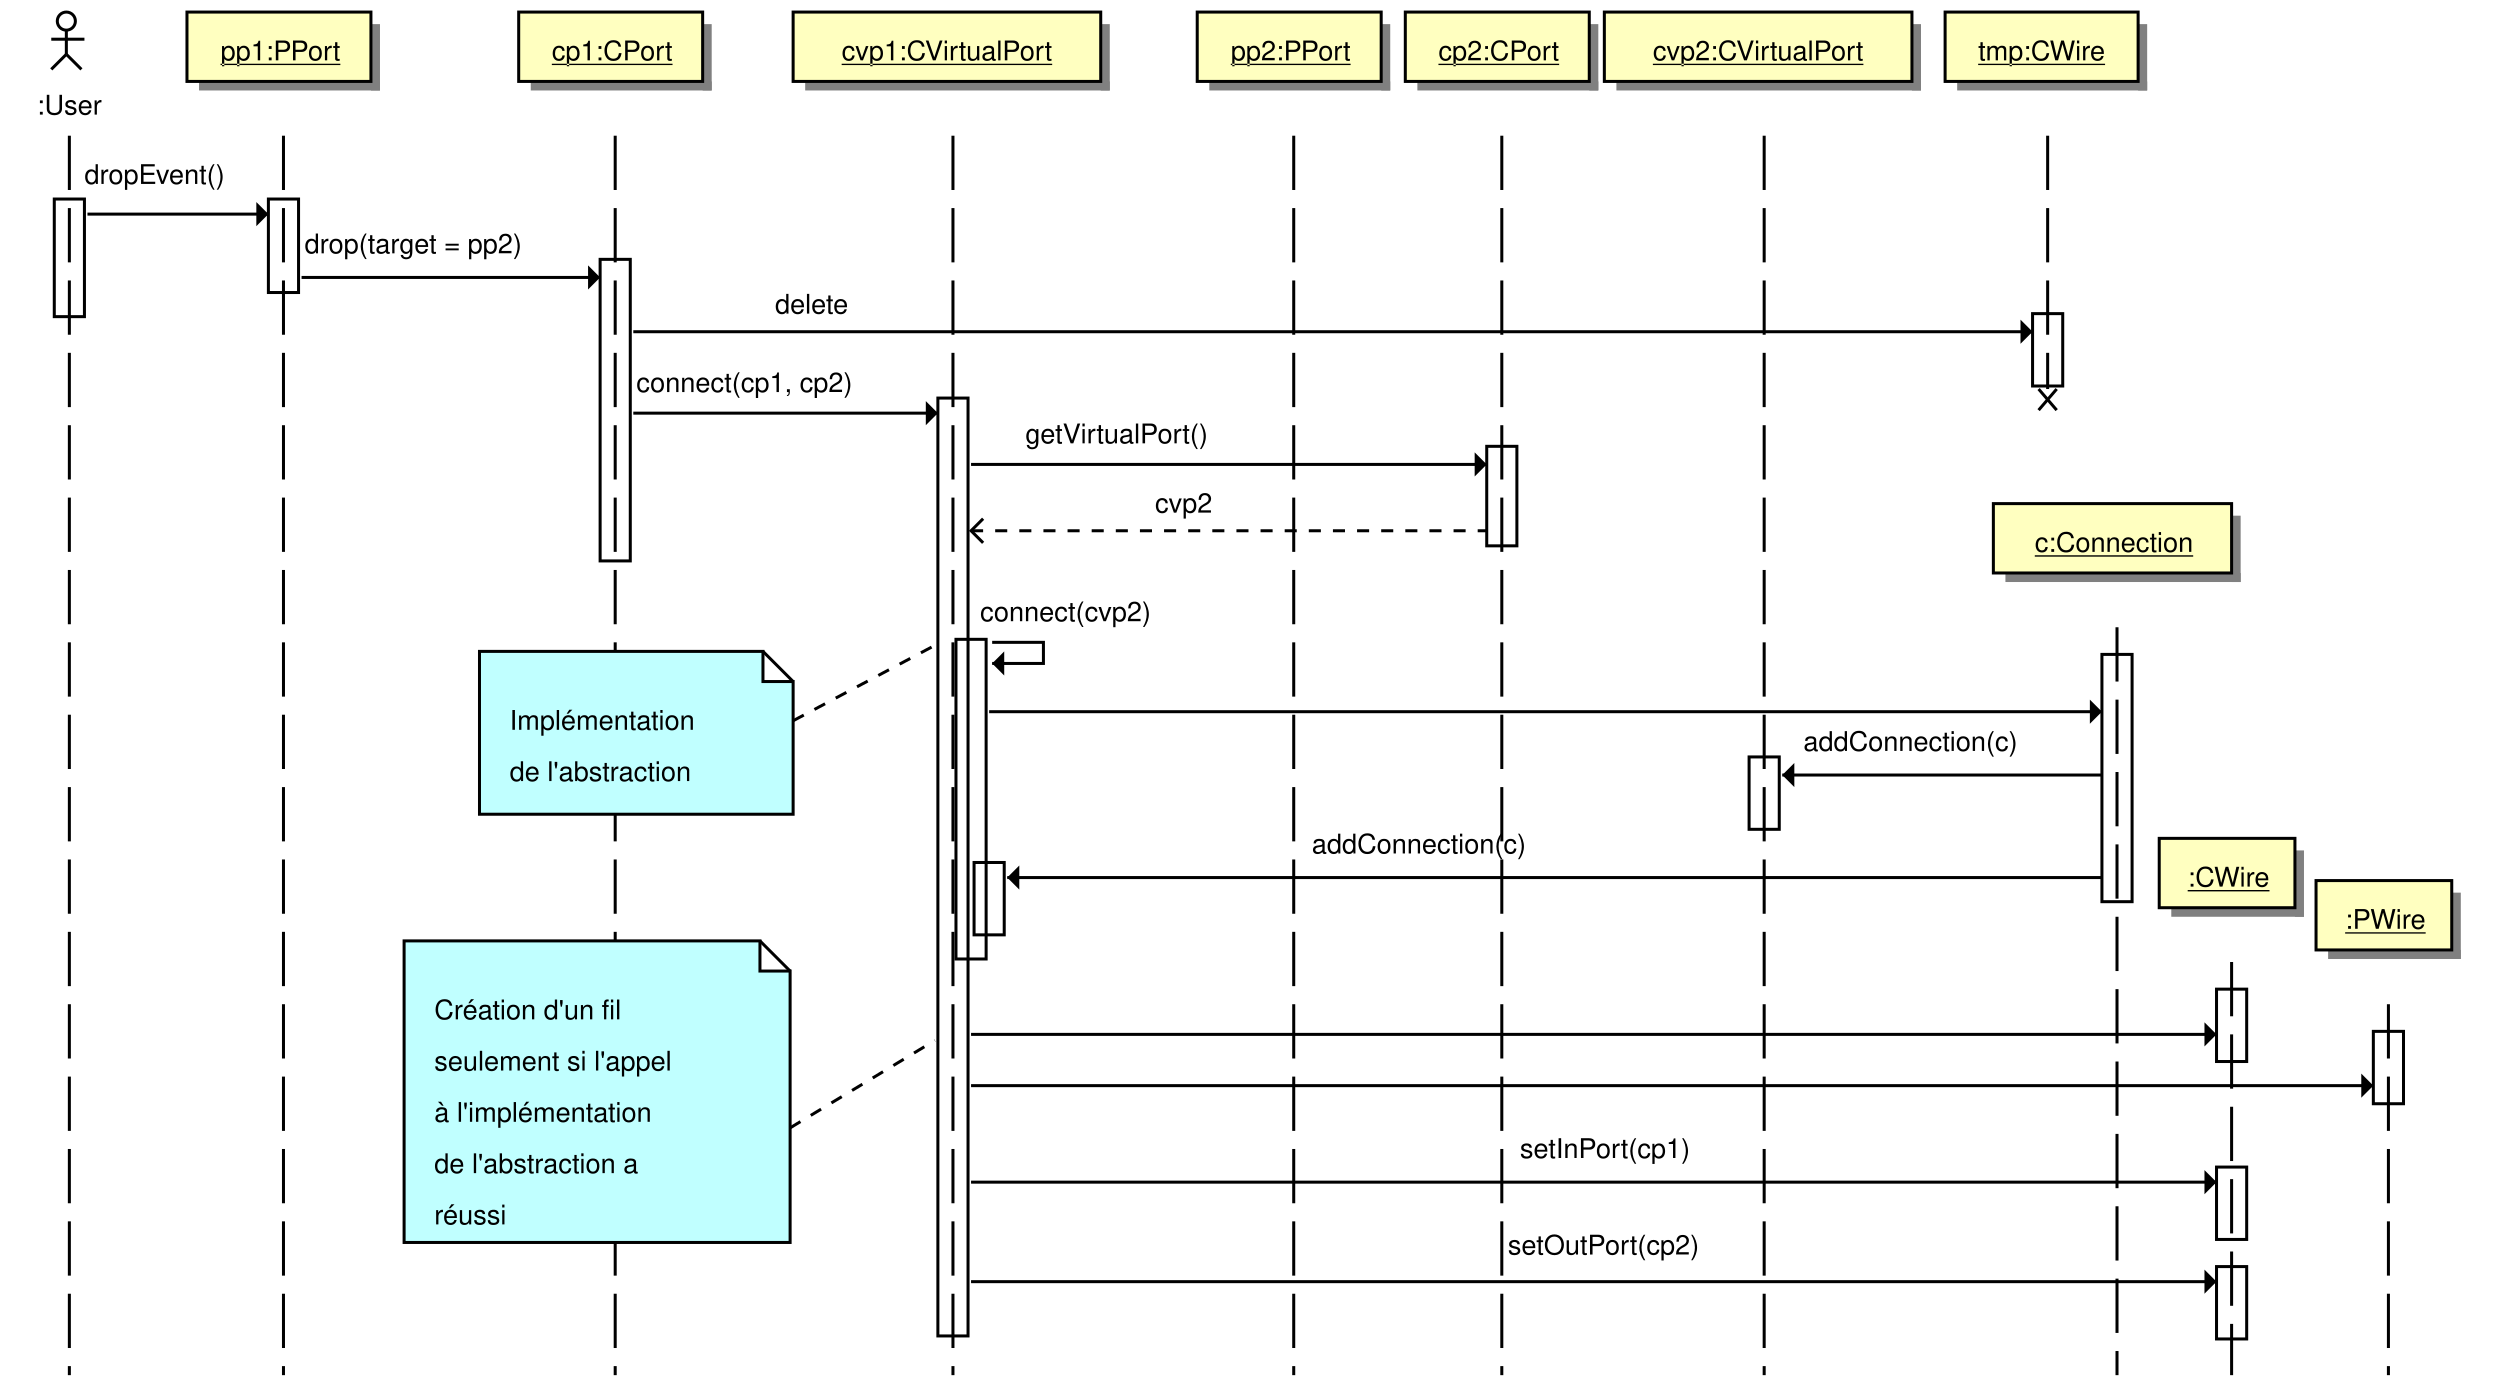
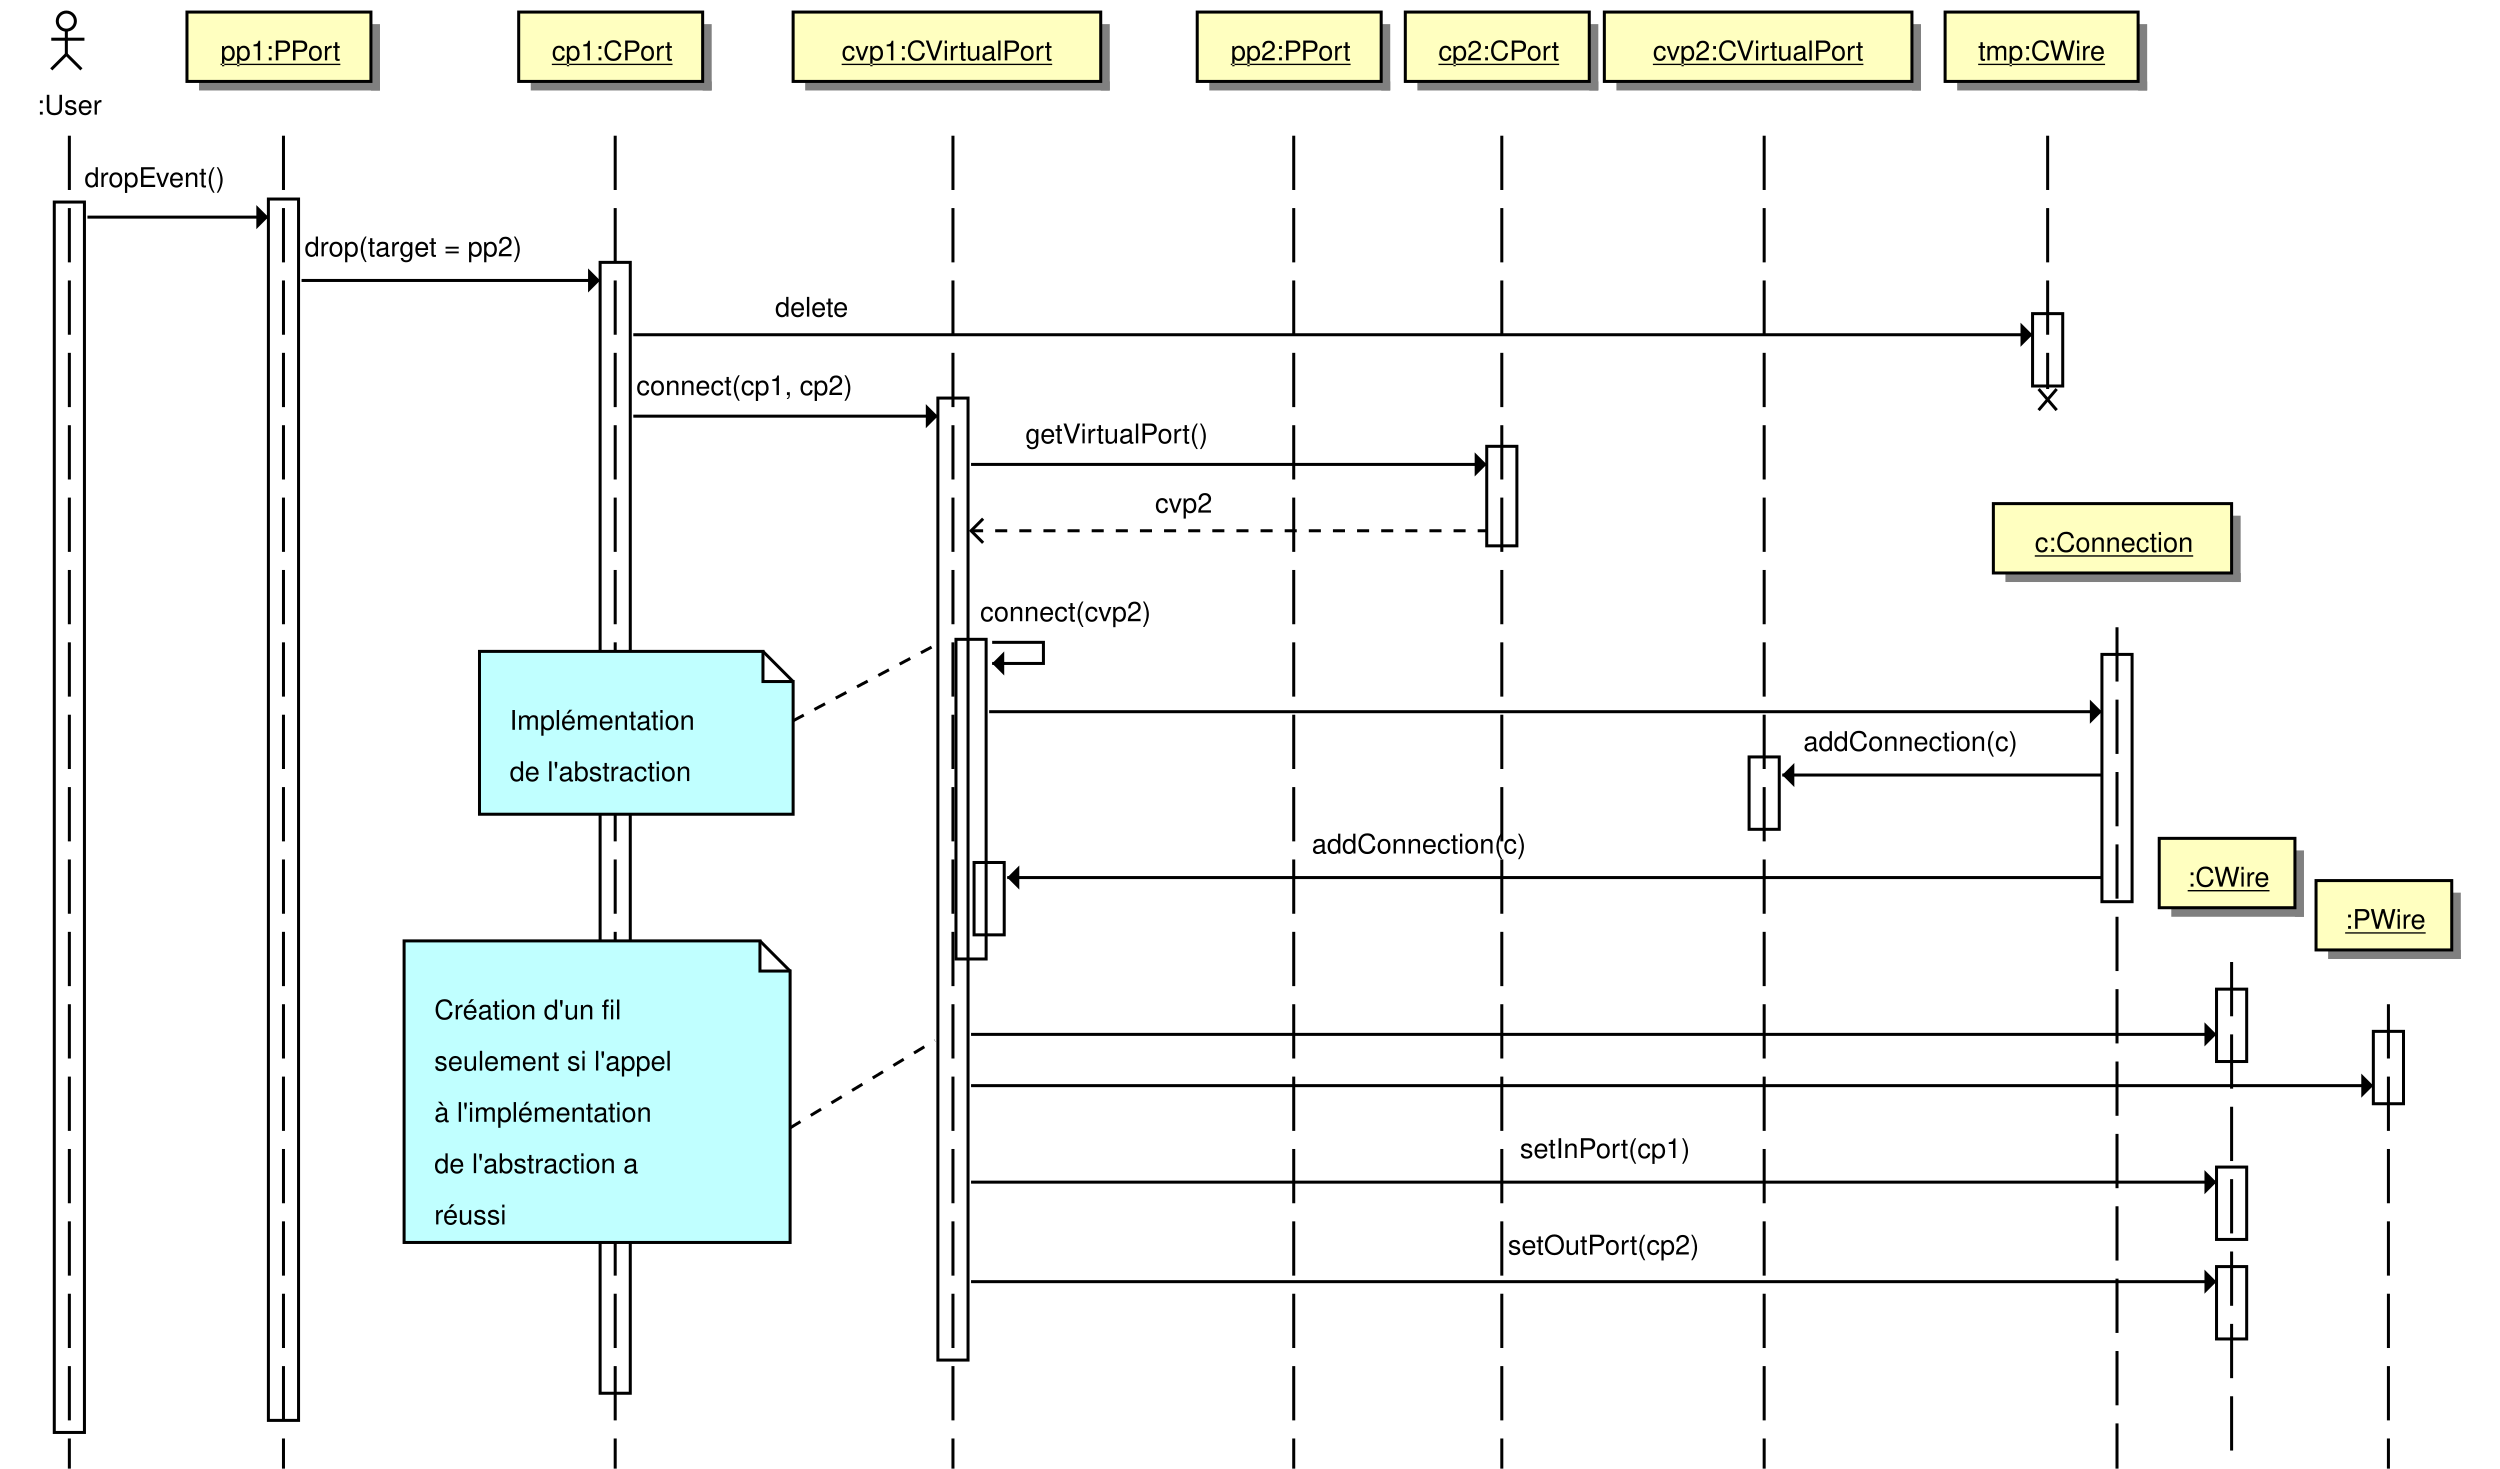
- <svg xmlns="http://www.w3.org/2000/svg" width="829" height="456" version="1.1">
-   <g>
-     <line stroke="black" stroke-dasharray="18,6" stroke-opacity="1" x1="94" y1="45" x2="94" y2="456" />
+ <svg xmlns="http://www.w3.org/2000/svg" width="829" height="487" version="1.1">
+   <g>
+     <line stroke="black" stroke-dasharray="18,6" stroke-opacity="1" x1="204" y1="45" x2="204" y2="487" />
+   </g>
+   <g>
+     <rect fill="none" stroke="black" stroke-width="1" stroke-opacity="1" x="199" y="87" width="10" height="375" />
+   </g>
+   <g>
+     <line stroke="black" stroke-dasharray="18,6" stroke-opacity="1" x1="94" y1="45" x2="94" y2="487" />
  </g>
  <g>
    <rect fill="#808080" stroke="none" stroke-opacity="1" x="123" y="8" width="3" height="22" />
    <rect fill="#808080" stroke="none" stroke-opacity="1" x="66" y="27" width="60" height="3" />
    <rect fill="#ffffc0" stroke="black" stroke-width="1" stroke-opacity="1" x="62" y="4" width="61" height="23" />
    <text font-family="Helvetica" font-size="9" fill="#000000" xml:space="preserve" text-decoration="underline" text-anchor="middle" x="93" y="20">pp1:PPort</text>
  </g>
  <g>
    <rect fill="#808080" stroke="none" stroke-opacity="1" x="233" y="8" width="3" height="22" />
    <rect fill="#808080" stroke="none" stroke-opacity="1" x="176" y="27" width="60" height="3" />
    <rect fill="#ffffc0" stroke="black" stroke-width="1" stroke-opacity="1" x="172" y="4" width="61" height="23" />
    <text font-family="Helvetica" font-size="9" fill="#000000" xml:space="preserve" text-decoration="underline" text-anchor="middle" x="203" y="20">cp1:CPort</text>
  </g>
  <g>
-     <line stroke="black" stroke-dasharray="18,6" stroke-opacity="1" x1="204" y1="45" x2="204" y2="456" />
-   </g>
-   <g>
    <rect fill="#808080" stroke="none" stroke-opacity="1" x="458" y="8" width="3" height="22" />
    <rect fill="#808080" stroke="none" stroke-opacity="1" x="401" y="27" width="60" height="3" />
    <rect fill="#ffffc0" stroke="black" stroke-width="1" stroke-opacity="1" x="397" y="4" width="61" height="23" />
    <text font-family="Helvetica" font-size="9" fill="#000000" xml:space="preserve" text-decoration="underline" text-anchor="middle" x="428" y="20">pp2:PPort</text>
  </g>
  <g>
-     <line stroke="black" stroke-dasharray="18,6" stroke-opacity="1" x1="429" y1="45" x2="429" y2="456" />
+     <line stroke="black" stroke-dasharray="18,6" stroke-opacity="1" x1="429" y1="45" x2="429" y2="487" />
  </g>
  <g>
    <rect fill="#808080" stroke="none" stroke-opacity="1" x="527" y="8" width="3" height="22" />
    <rect fill="#808080" stroke="none" stroke-opacity="1" x="470" y="27" width="60" height="3" />
    <rect fill="#ffffc0" stroke="black" stroke-width="1" stroke-opacity="1" x="466" y="4" width="61" height="23" />
    <text font-family="Helvetica" font-size="9" fill="#000000" xml:space="preserve" text-decoration="underline" text-anchor="middle" x="497" y="20">cp2:CPort</text>
  </g>
  <g>
-     <line stroke="black" stroke-dasharray="18,6" stroke-opacity="1" x1="498" y1="45" x2="498" y2="456" />
-   </g>
-   <g>
-     <line stroke="black" stroke-dasharray="18,6" stroke-opacity="1" x1="23" y1="45" x2="23" y2="456" />
+     <line stroke="black" stroke-dasharray="18,6" stroke-opacity="1" x1="498" y1="45" x2="498" y2="487" />
+   </g>
+   <g>
+     <line stroke="black" stroke-dasharray="18,6" stroke-opacity="1" x1="23" y1="45" x2="23" y2="487" />
  </g>
  <g>
    <rect fill="#808080" stroke="none" stroke-opacity="1" x="709" y="8" width="3" height="22" />
    <rect fill="#808080" stroke="none" stroke-opacity="1" x="649" y="27" width="63" height="3" />
    <rect fill="#ffffc0" stroke="black" stroke-width="1" stroke-opacity="1" x="645" y="4" width="64" height="23" />
    <text font-family="Helvetica" font-size="9" fill="#000000" xml:space="preserve" text-decoration="underline" text-anchor="middle" x="677" y="20">tmp:CWire</text>
  </g>
  <g>
    <line stroke="black" stroke-dasharray="18,6" stroke-opacity="1" x1="679" y1="45" x2="679" y2="129" />
  </g>
  <g>
    <line stroke="black" stroke-opacity="1" x1="676" y1="129" x2="682" y2="136" />
    <line stroke="black" stroke-opacity="1" x1="682" y1="129" x2="676" y2="136" />
  </g>
  <g>
    <rect fill="#808080" stroke="none" stroke-opacity="1" x="365" y="8" width="3" height="22" />
    <rect fill="#808080" stroke="none" stroke-opacity="1" x="267" y="27" width="101" height="3" />
    <rect fill="#ffffc0" stroke="black" stroke-width="1" stroke-opacity="1" x="263" y="4" width="102" height="23" />
    <text font-family="Helvetica" font-size="9" fill="#000000" xml:space="preserve" text-decoration="underline" text-anchor="middle" x="314" y="20">cvp1:CVirtualPort</text>
  </g>
  <g>
-     <line stroke="black" stroke-dasharray="18,6" stroke-opacity="1" x1="316" y1="45" x2="316" y2="456" />
+     <line stroke="black" stroke-dasharray="18,6" stroke-opacity="1" x1="316" y1="45" x2="316" y2="487" />
  </g>
  <g>
    <rect fill="#808080" stroke="none" stroke-opacity="1" x="634" y="8" width="3" height="22" />
    <rect fill="#808080" stroke="none" stroke-opacity="1" x="536" y="27" width="101" height="3" />
    <rect fill="#ffffc0" stroke="black" stroke-width="1" stroke-opacity="1" x="532" y="4" width="102" height="23" />
    <text font-family="Helvetica" font-size="9" fill="#000000" xml:space="preserve" text-decoration="underline" text-anchor="middle" x="583" y="20">cvp2:CVirtualPort</text>
  </g>
  <g>
-     <line stroke="black" stroke-dasharray="18,6" stroke-opacity="1" x1="585" y1="45" x2="585" y2="456" />
-   </g>
-   <g>
-     <polygon fill="#c0ffff" stroke="black" stroke-opacity="1" points="159,216 253,216 253,226 263,226 263,270 159,270 159,216" />
-     <line stroke="black" stroke-opacity="1" x1="253" y1="216" x2="263" y2="226" />
-     <text font-family="Helvetica" font-size="9" fill="#000000" xml:space="preserve" x="169" y="242">Implémentation</text>
-     <text font-family="Helvetica" font-size="9" fill="#000000" xml:space="preserve" x="169" y="259">de l'abstraction</text>
+     <line stroke="black" stroke-dasharray="18,6" stroke-opacity="1" x1="585" y1="45" x2="585" y2="487" />
  </g>
  <g>
    <rect fill="#808080" stroke="none" stroke-opacity="1" x="740" y="171" width="3" height="22" />
    <rect fill="#808080" stroke="none" stroke-opacity="1" x="665" y="190" width="78" height="3" />
    <rect fill="#ffffc0" stroke="black" stroke-width="1" stroke-opacity="1" x="661" y="167" width="79" height="23" />
    <text font-family="Helvetica" font-size="9" fill="#000000" xml:space="preserve" text-decoration="underline" text-anchor="middle" x="701" y="183">c:Connection</text>
  </g>
  <g>
-     <line stroke="black" stroke-dasharray="18,6" stroke-opacity="1" x1="702" y1="208" x2="702" y2="456" />
+     <line stroke="black" stroke-dasharray="18,6" stroke-opacity="1" x1="702" y1="208" x2="702" y2="487" />
  </g>
  <g>
    <rect fill="#808080" stroke="none" stroke-opacity="1" x="761" y="282" width="3" height="22" />
    <rect fill="#808080" stroke="none" stroke-opacity="1" x="720" y="301" width="44" height="3" />
    <rect fill="#ffffc0" stroke="black" stroke-width="1" stroke-opacity="1" x="716" y="278" width="45" height="23" />
    <text font-family="Helvetica" font-size="9" fill="#000000" xml:space="preserve" text-decoration="underline" text-anchor="middle" x="739" y="294">:CWire</text>
  </g>
  <g>
-     <line stroke="black" stroke-dasharray="18,6" stroke-opacity="1" x1="740" y1="319" x2="740" y2="456" />
-   </g>
-   <g>
-     <line stroke="black" stroke-dasharray="18,6" stroke-opacity="1" x1="792" y1="333" x2="792" y2="456" />
+     <line stroke="black" stroke-dasharray="18,6" stroke-opacity="1" x1="740" y1="319" x2="740" y2="487" />
+   </g>
+   <g>
+     <line stroke="black" stroke-dasharray="18,6" stroke-opacity="1" x1="792" y1="333" x2="792" y2="487" />
  </g>
  <g>
    <polygon fill="#c0ffff" stroke="black" stroke-opacity="1" points="134,312 252,312 252,322 262,322 262,412 134,412 134,312" />
    <line stroke="black" stroke-opacity="1" x1="252" y1="312" x2="262" y2="322" />
    <text font-family="Helvetica" font-size="9" fill="#000000" xml:space="preserve" x="144" y="338">Création d'un fil</text>
    <text font-family="Helvetica" font-size="9" fill="#000000" xml:space="preserve" x="144" y="355">seulement si l'appel</text>
    <text font-family="Helvetica" font-size="9" fill="#000000" xml:space="preserve" x="144" y="372">à l'implémentation</text>
    <text font-family="Helvetica" font-size="9" fill="#000000" xml:space="preserve" x="144" y="389">de l'abstraction a</text>
    <text font-family="Helvetica" font-size="9" fill="#000000" xml:space="preserve" x="144" y="406">réussi</text>
  </g>
  <g>
    <ellipse fill="none" stroke="black" stroke-width="1" stroke-opacity="1" cx="22" cy="7" rx="3" ry="3" />
    <line stroke="black" stroke-opacity="1" x1="17" y1="13" x2="28" y2="13" />
    <line stroke="black" stroke-opacity="1" x1="22" y1="10" x2="22" y2="18" />
    <line stroke="black" stroke-opacity="1" x1="22" y1="18" x2="17" y2="23" />
    <line stroke="black" stroke-opacity="1" x1="22" y1="18" x2="27" y2="23" />
    <text font-family="Helvetica" font-size="9" fill="#000000" xml:space="preserve" text-anchor="middle" x="23" y="38">:User</text>
  </g>
  <g>
    <rect fill="#808080" stroke="none" stroke-opacity="1" x="813" y="296" width="3" height="22" />
    <rect fill="#808080" stroke="none" stroke-opacity="1" x="772" y="315" width="44" height="3" />
    <rect fill="#ffffc0" stroke="black" stroke-width="1" stroke-opacity="1" x="768" y="292" width="45" height="23" />
    <text font-family="Helvetica" font-size="9" fill="#000000" xml:space="preserve" text-decoration="underline" text-anchor="middle" x="791" y="308">:PWire</text>
  </g>
  <g>
-     <rect fill="none" stroke="black" stroke-width="1" stroke-opacity="1" x="18" y="66" width="10" height="39" />
-   </g>
-   <g>
-     <rect fill="none" stroke="black" stroke-width="1" stroke-opacity="1" x="89" y="66" width="10" height="31" />
-   </g>
-   <g>
-     <rect fill="none" stroke="black" stroke-width="1" stroke-opacity="1" x="199" y="86" width="10" height="100" />
+     <polygon fill="#c0ffff" stroke="black" stroke-opacity="1" points="159,216 253,216 253,226 263,226 263,270 159,270 159,216" />
+     <line stroke="black" stroke-opacity="1" x1="253" y1="216" x2="263" y2="226" />
+     <text font-family="Helvetica" font-size="9" fill="#000000" xml:space="preserve" x="169" y="242">Implémentation</text>
+     <text font-family="Helvetica" font-size="9" fill="#000000" xml:space="preserve" x="169" y="259">de l'abstraction</text>
+   </g>
+   <g>
+     <rect fill="none" stroke="black" stroke-width="1" stroke-opacity="1" x="18" y="67" width="10" height="408" />
+   </g>
+   <g>
+     <rect fill="none" stroke="black" stroke-width="1" stroke-opacity="1" x="89" y="66" width="10" height="405" />
  </g>
  <g>
    <rect fill="none" stroke="black" stroke-width="1" stroke-opacity="1" x="674" y="104" width="10" height="24" />
  </g>
  <g>
-     <rect fill="none" stroke="black" stroke-width="1" stroke-opacity="1" x="311" y="132" width="10" height="311" />
+     <rect fill="none" stroke="black" stroke-width="1" stroke-opacity="1" x="311" y="132" width="10" height="319" />
  </g>
  <g>
    <rect fill="none" stroke="black" stroke-width="1" stroke-opacity="1" x="697" y="217" width="10" height="82" />
  </g>
  <g>
    <rect fill="none" stroke="black" stroke-width="1" stroke-opacity="1" x="735" y="328" width="10" height="24" />
  </g>
  <g>
    <rect fill="none" stroke="black" stroke-width="1" stroke-opacity="1" x="787" y="342" width="10" height="24" />
  </g>
  <g>
    <rect fill="none" stroke="black" stroke-width="1" stroke-opacity="1" x="493" y="148" width="10" height="33" />
  </g>
  <g>
    <rect fill="none" stroke="black" stroke-width="1" stroke-opacity="1" x="580" y="251" width="10" height="24" />
  </g>
  <g>
    <rect fill="none" stroke="black" stroke-width="1" stroke-opacity="1" x="735" y="387" width="10" height="24" />
  </g>
  <g>
    <rect fill="none" stroke="black" stroke-width="1" stroke-opacity="1" x="735" y="420" width="10" height="24" />
  </g>
  <g>
    <line stroke-dasharray="4,4" stroke="black" stroke-opacity="1" x1="263" y1="239" x2="310" y2="214" />
  </g>
  <g>
    <line stroke-dasharray="4,4" stroke="black" stroke-opacity="1" x1="262" y1="374" x2="310" y2="345" />
  </g>
  <g>
-     <line stroke="black" stroke-opacity="1" x1="29" y1="71" x2="89" y2="71" />
-     <polygon fill="#000000" stroke="none" points="89,71 85,67 85,75" />
-   </g>
-   <g>
-     <line stroke="black" stroke-opacity="1" x1="100" y1="92" x2="199" y2="92" />
-     <polygon fill="#000000" stroke="none" points="199,92 195,88 195,96" />
+     <line stroke="black" stroke-opacity="1" x1="29" y1="72" x2="89" y2="72" />
+     <polygon fill="#000000" stroke="none" points="89,72 85,68 85,76" />
+   </g>
+   <g>
+     <line stroke="black" stroke-opacity="1" x1="100" y1="93" x2="199" y2="93" />
+     <polygon fill="#000000" stroke="none" points="199,93 195,89 195,97" />
  </g>
  <g>
    <line stroke="black" stroke-opacity="1" x1="322" y1="343" x2="735" y2="343" />
    <polygon fill="#000000" stroke="none" points="735,343 731,339 731,347" />
  </g>
  <g>
    <line stroke="black" stroke-opacity="1" x1="322" y1="154" x2="493" y2="154" />
    <polygon fill="#000000" stroke="none" points="493,154 489,150 489,158" />
  </g>
  <g>
    <line stroke="black" stroke-opacity="1" x1="322" y1="392" x2="735" y2="392" />
    <polygon fill="#000000" stroke="none" points="735,392 731,388 731,396" />
  </g>
  <g>
    <line stroke="black" stroke-opacity="1" x1="322" y1="425" x2="735" y2="425" />
    <polygon fill="#000000" stroke="none" points="735,425 731,421 731,429" />
  </g>
  <g>
    <rect fill="none" stroke="black" stroke-width="1" stroke-opacity="1" x="317" y="212" width="10" height="106" />
  </g>
  <g>
-     <line stroke="black" stroke-opacity="1" x1="210" y1="110" x2="674" y2="110" />
-     <polygon fill="#000000" stroke="none" points="674,110 670,106 670,114" />
+     <line stroke="black" stroke-opacity="1" x1="210" y1="111" x2="674" y2="111" />
+     <polygon fill="#000000" stroke="none" points="674,111 670,107 670,115" />
  </g>
  <g>
    <line stroke="black" stroke-opacity="1" x1="322" y1="360" x2="787" y2="360" />
    <polygon fill="#000000" stroke="none" points="787,360 783,356 783,364" />
  </g>
  <g>
-     <line stroke="black" stroke-opacity="1" x1="210" y1="137" x2="311" y2="137" />
-     <polygon fill="#000000" stroke="none" points="311,137 307,133 307,141" />
+     <line stroke="black" stroke-opacity="1" x1="210" y1="138" x2="311" y2="138" />
+     <polygon fill="#000000" stroke="none" points="311,138 307,134 307,142" />
  </g>
  <g>
    <path fill="none" stroke="black" stroke-opacity="1" d="M 329 213 L 346 213 L 346 220 L 329 220" />
    <polygon fill="#000000" stroke="none" points="329,220 333,224 333,216" />
  </g>
  <g>
    <rect fill="none" stroke="black" stroke-width="1" stroke-opacity="1" x="323" y="286" width="10" height="24" />
  </g>
  <g>
    <line stroke="black" stroke-opacity="1" x1="328" y1="236" x2="697" y2="236" />
    <polygon fill="#000000" stroke="none" points="697,236 693,232 693,240" />
  </g>
  <g>
    <line stroke="black" stroke-opacity="1" x1="591" y1="257" x2="697" y2="257" />
    <polygon fill="#000000" stroke="none" points="591,257 595,253 595,261" />
  </g>
  <g>
    <line stroke="black" stroke-opacity="1" x1="334" y1="291" x2="697" y2="291" />
    <polygon fill="#000000" stroke="none" points="334,291 338,287 338,295" />
  </g>
  <g>
-     <text font-family="Helvetica" font-size="9" fill="#000000" xml:space="preserve" x="28" y="61">dropEvent()</text>
-   </g>
-   <g>
-     <text font-family="Helvetica" font-size="9" fill="#000000" xml:space="preserve" x="101" y="84">drop(target = pp2)</text>
-   </g>
-   <g>
-     <text font-family="Helvetica" font-size="9" fill="#000000" xml:space="preserve" x="257" y="104">delete</text>
-   </g>
-   <g>
-     <text font-family="Helvetica" font-size="9" fill="#000000" xml:space="preserve" x="211" y="130">connect(cp1, cp2)</text>
+     <text font-family="Helvetica" font-size="9" fill="#000000" xml:space="preserve" x="28" y="62">dropEvent()</text>
+   </g>
+   <g>
+     <text font-family="Helvetica" font-size="9" fill="#000000" xml:space="preserve" x="101" y="85">drop(target = pp2)</text>
+   </g>
+   <g>
+     <text font-family="Helvetica" font-size="9" fill="#000000" xml:space="preserve" x="257" y="105">delete</text>
+   </g>
+   <g>
+     <text font-family="Helvetica" font-size="9" fill="#000000" xml:space="preserve" x="211" y="131">connect(cp1, cp2)</text>
  </g>
  <g>
    <text font-family="Helvetica" font-size="9" fill="#000000" xml:space="preserve" x="325" y="206">connect(cvp2)</text>
  </g>
  <g>
    <text font-family="Helvetica" font-size="9" fill="#000000" xml:space="preserve" x="340" y="147">getVirtualPort()</text>
  </g>
  <g>
    <text font-family="Helvetica" font-size="9" fill="#000000" xml:space="preserve" x="383" y="170">cvp2</text>
  </g>
  <g>
    <text font-family="Helvetica" font-size="9" fill="#000000" xml:space="preserve" x="598" y="249">addConnection(c)</text>
  </g>
  <g>
    <text font-family="Helvetica" font-size="9" fill="#000000" xml:space="preserve" x="435" y="283">addConnection(c)</text>
  </g>
  <g>
    <text font-family="Helvetica" font-size="9" fill="#000000" xml:space="preserve" x="504" y="384">setInPort(cp1)</text>
  </g>
  <g>
    <text font-family="Helvetica" font-size="9" fill="#000000" xml:space="preserve" x="500" y="416">setOutPort(cp2)</text>
  </g>
  <g>
    <line stroke="black" stroke-opacity="1" stroke-dasharray="4,4" x1="322" y1="176" x2="493" y2="176" />
    <path fill="none" stroke="black" stroke-opacity="1" d="M 326 172 L 322 176 L 326 180" />
  </g>
</svg>
